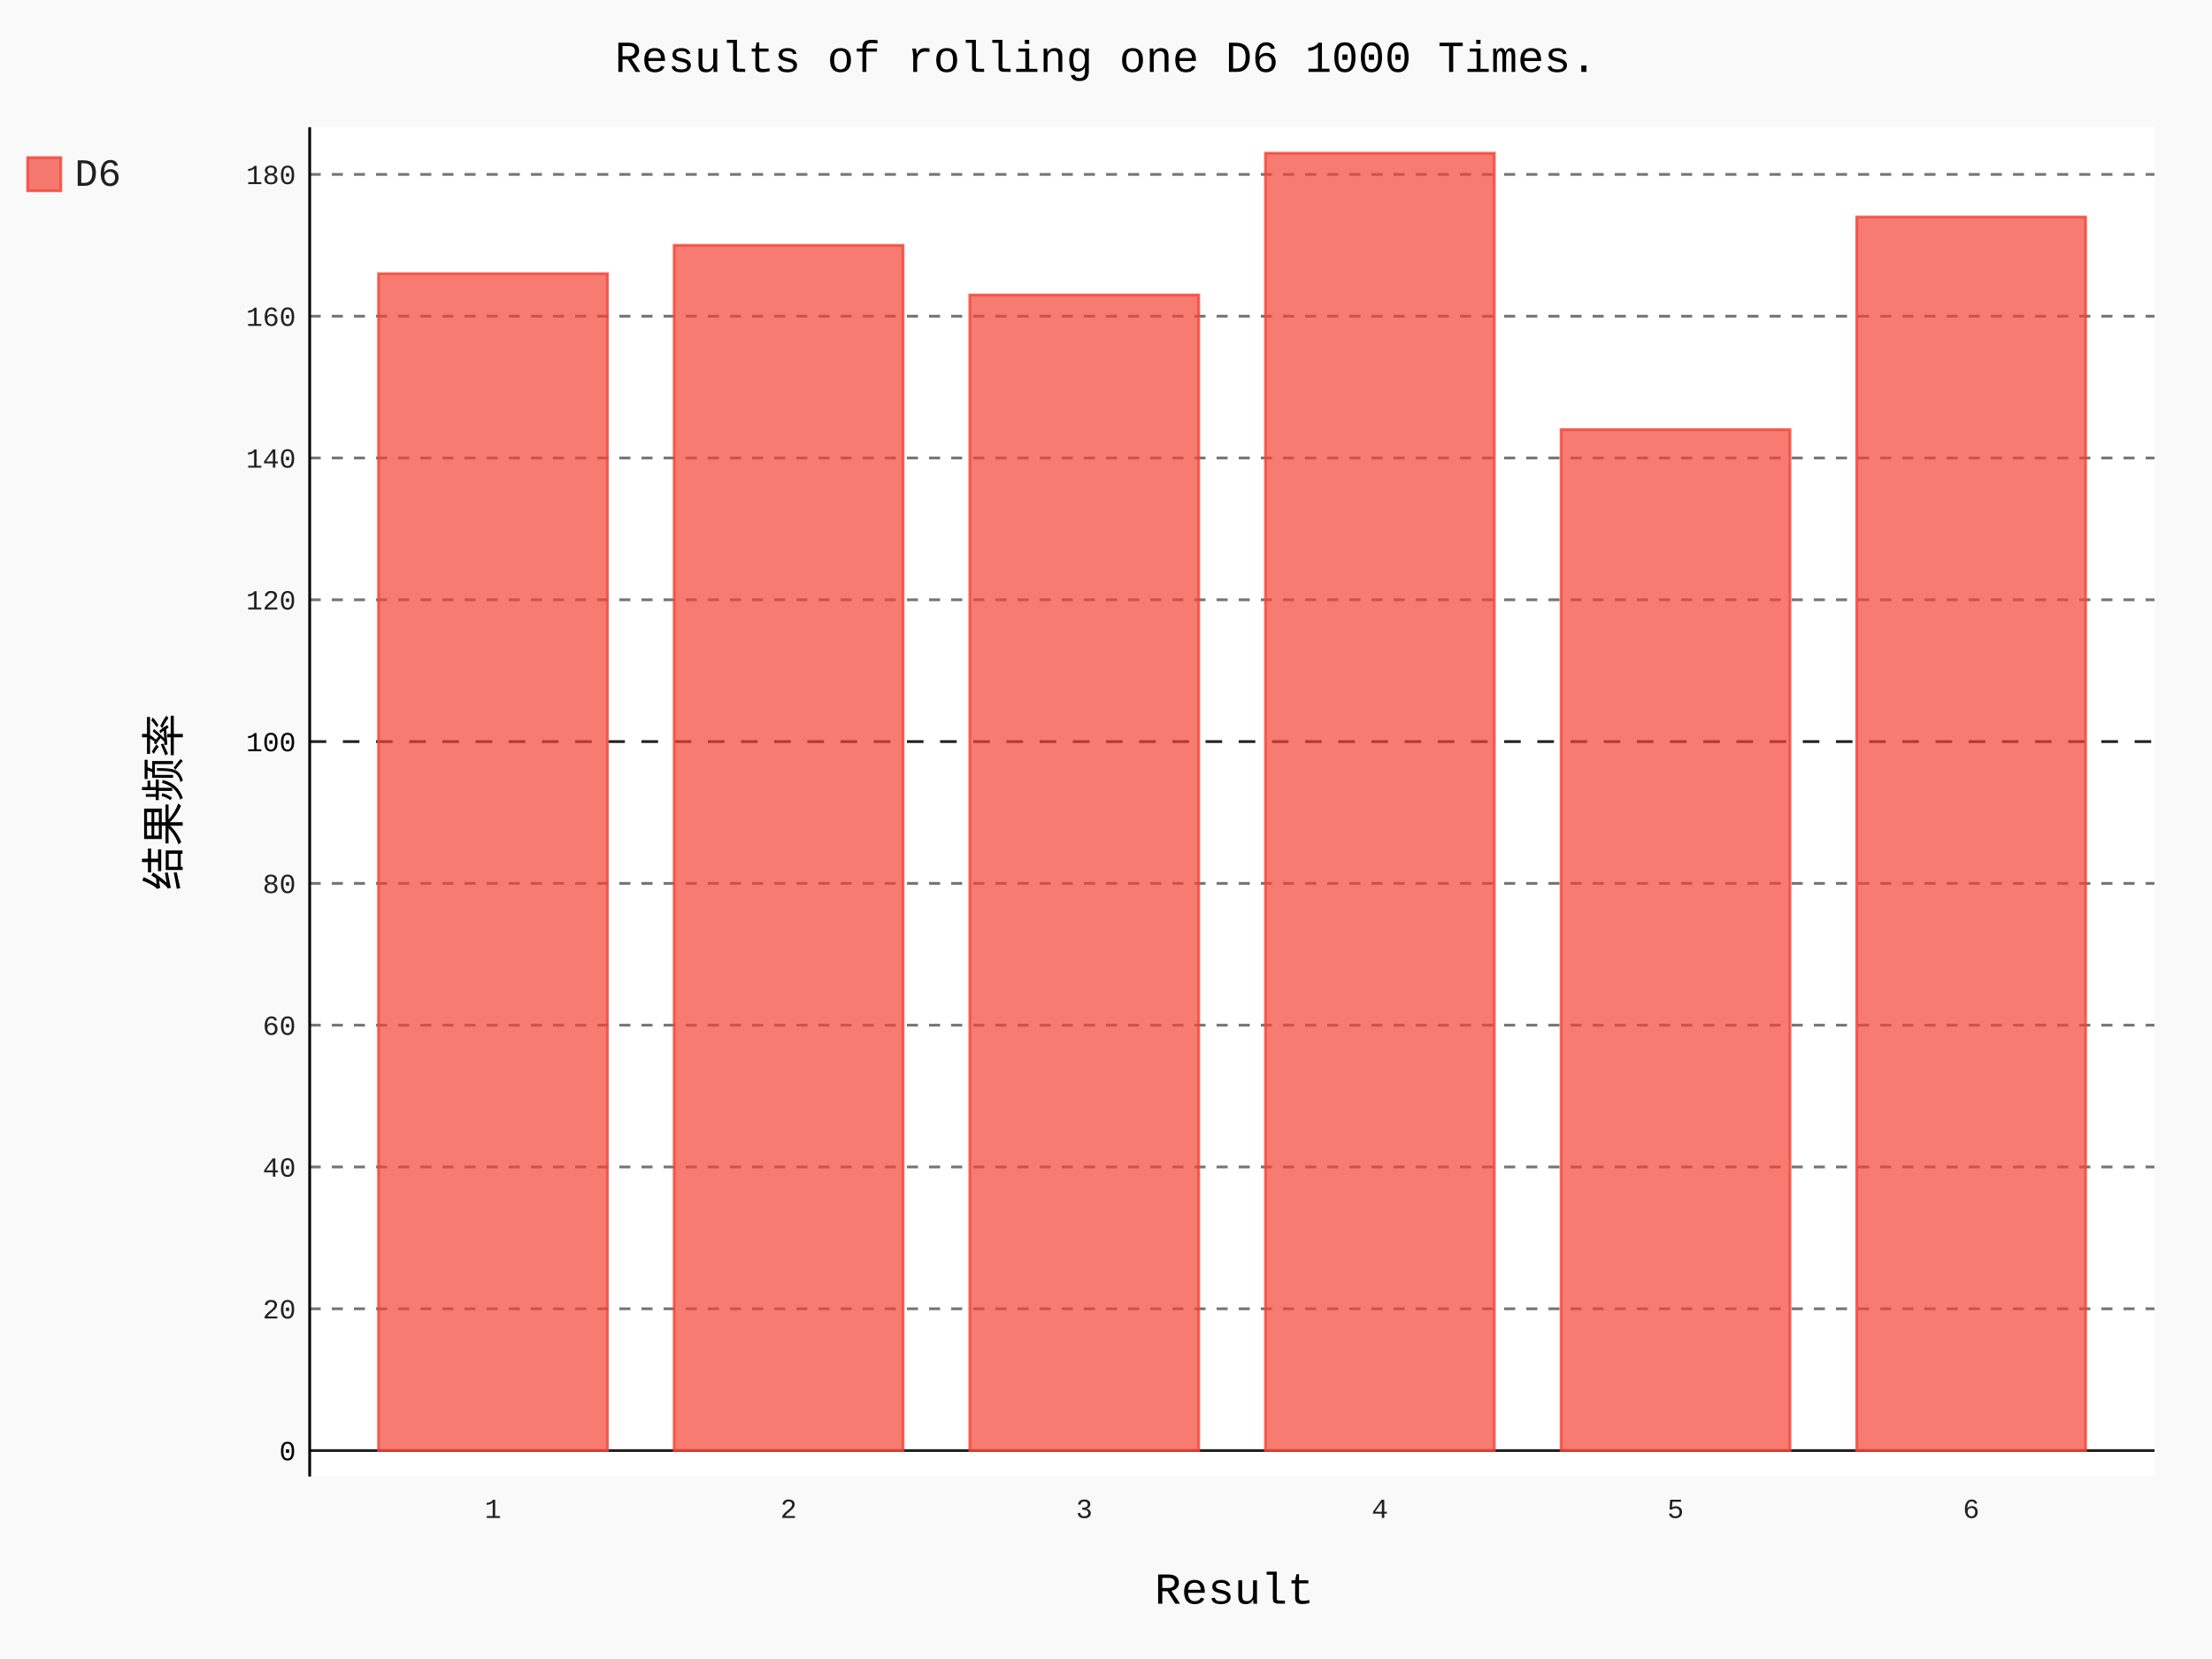
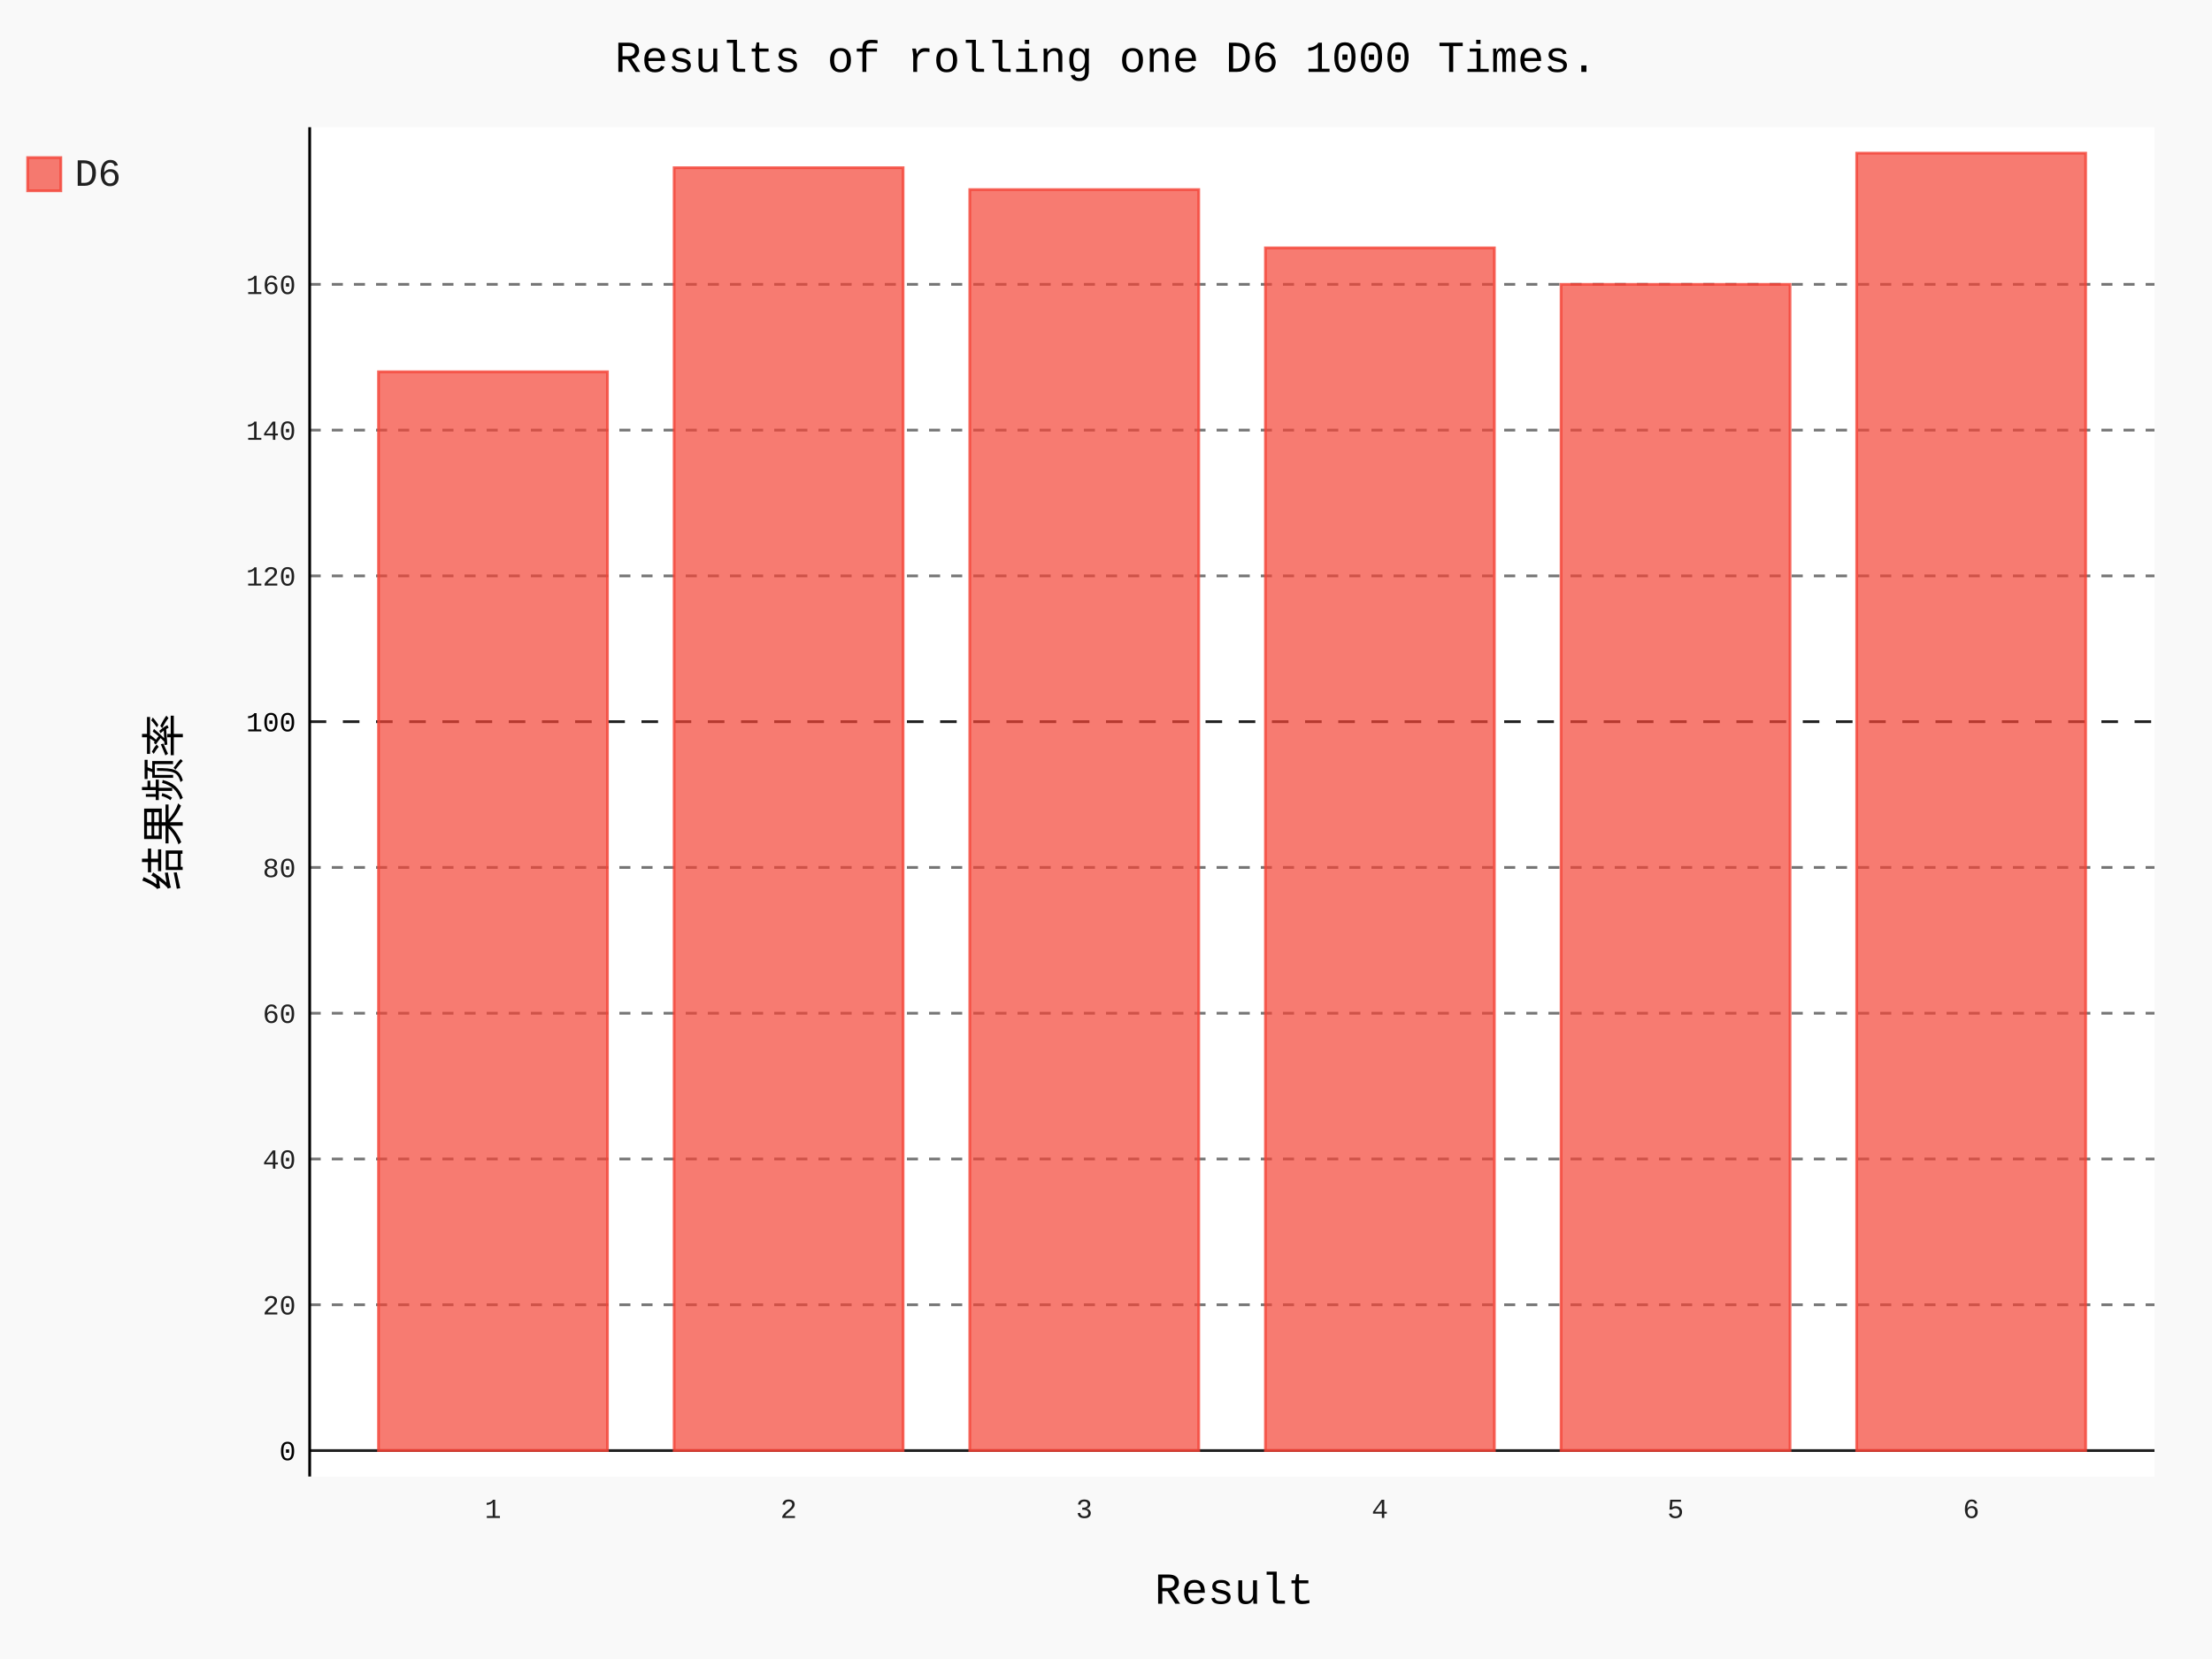
- <svg xmlns="http://www.w3.org/2000/svg" id="chart-83f437d6-5daf-46ae-af17-1e5eb5b2fe83" class="pygal-chart" viewBox="0 0 800 600">
+ <svg xmlns="http://www.w3.org/2000/svg" id="chart-fe3da03e-ee14-48ef-a287-55103175f209" class="pygal-chart" viewBox="0 0 800 600">
  <defs>
-     <style type="text/css">#chart-83f437d6-5daf-46ae-af17-1e5eb5b2fe83{-webkit-user-select:none;-webkit-font-smoothing:antialiased;font-family:Consolas,"Liberation Mono",Menlo,Courier,monospace}#chart-83f437d6-5daf-46ae-af17-1e5eb5b2fe83 .title{font-family:Consolas,"Liberation Mono",Menlo,Courier,monospace;font-size:16px}#chart-83f437d6-5daf-46ae-af17-1e5eb5b2fe83 .legends .legend text{font-family:Consolas,"Liberation Mono",Menlo,Courier,monospace;font-size:14px}#chart-83f437d6-5daf-46ae-af17-1e5eb5b2fe83 .axis text{font-family:Consolas,"Liberation Mono",Menlo,Courier,monospace;font-size:10px}#chart-83f437d6-5daf-46ae-af17-1e5eb5b2fe83 .axis text.major{font-family:Consolas,"Liberation Mono",Menlo,Courier,monospace;font-size:10px}#chart-83f437d6-5daf-46ae-af17-1e5eb5b2fe83 .text-overlay text.value{font-family:Consolas,"Liberation Mono",Menlo,Courier,monospace;font-size:16px}#chart-83f437d6-5daf-46ae-af17-1e5eb5b2fe83 .text-overlay text.label{font-family:Consolas,"Liberation Mono",Menlo,Courier,monospace;font-size:10px}#chart-83f437d6-5daf-46ae-af17-1e5eb5b2fe83 .tooltip{font-family:Consolas,"Liberation Mono",Menlo,Courier,monospace;font-size:14px}#chart-83f437d6-5daf-46ae-af17-1e5eb5b2fe83 text.no_data{font-family:Consolas,"Liberation Mono",Menlo,Courier,monospace;font-size:64px}
- #chart-83f437d6-5daf-46ae-af17-1e5eb5b2fe83{background-color:rgba(249,249,249,1)}#chart-83f437d6-5daf-46ae-af17-1e5eb5b2fe83 path,#chart-83f437d6-5daf-46ae-af17-1e5eb5b2fe83 line,#chart-83f437d6-5daf-46ae-af17-1e5eb5b2fe83 rect,#chart-83f437d6-5daf-46ae-af17-1e5eb5b2fe83 circle{-webkit-transition:150ms;-moz-transition:150ms;transition:150ms}#chart-83f437d6-5daf-46ae-af17-1e5eb5b2fe83 .graph &gt; .background{fill:rgba(249,249,249,1)}#chart-83f437d6-5daf-46ae-af17-1e5eb5b2fe83 .plot &gt; .background{fill:rgba(255,255,255,1)}#chart-83f437d6-5daf-46ae-af17-1e5eb5b2fe83 .graph{fill:rgba(0,0,0,.87)}#chart-83f437d6-5daf-46ae-af17-1e5eb5b2fe83 text.no_data{fill:rgba(0,0,0,1)}#chart-83f437d6-5daf-46ae-af17-1e5eb5b2fe83 .title{fill:rgba(0,0,0,1)}#chart-83f437d6-5daf-46ae-af17-1e5eb5b2fe83 .legends .legend text{fill:rgba(0,0,0,.87)}#chart-83f437d6-5daf-46ae-af17-1e5eb5b2fe83 .legends .legend:hover text{fill:rgba(0,0,0,1)}#chart-83f437d6-5daf-46ae-af17-1e5eb5b2fe83 .axis .line{stroke:rgba(0,0,0,1)}#chart-83f437d6-5daf-46ae-af17-1e5eb5b2fe83 .axis .guide.line{stroke:rgba(0,0,0,.54)}#chart-83f437d6-5daf-46ae-af17-1e5eb5b2fe83 .axis .major.line{stroke:rgba(0,0,0,.87)}#chart-83f437d6-5daf-46ae-af17-1e5eb5b2fe83 .axis text.major{fill:rgba(0,0,0,1)}#chart-83f437d6-5daf-46ae-af17-1e5eb5b2fe83 .axis.y .guides:hover .guide.line,#chart-83f437d6-5daf-46ae-af17-1e5eb5b2fe83 .line-graph .axis.x .guides:hover .guide.line,#chart-83f437d6-5daf-46ae-af17-1e5eb5b2fe83 .stackedline-graph .axis.x .guides:hover .guide.line,#chart-83f437d6-5daf-46ae-af17-1e5eb5b2fe83 .xy-graph .axis.x .guides:hover .guide.line{stroke:rgba(0,0,0,1)}#chart-83f437d6-5daf-46ae-af17-1e5eb5b2fe83 .axis .guides:hover text{fill:rgba(0,0,0,1)}#chart-83f437d6-5daf-46ae-af17-1e5eb5b2fe83 .reactive{fill-opacity:.7;stroke-opacity:.8}#chart-83f437d6-5daf-46ae-af17-1e5eb5b2fe83 .ci{stroke:rgba(0,0,0,.87)}#chart-83f437d6-5daf-46ae-af17-1e5eb5b2fe83 .reactive.active,#chart-83f437d6-5daf-46ae-af17-1e5eb5b2fe83 .active .reactive{fill-opacity:.8;stroke-opacity:.9;stroke-width:4}#chart-83f437d6-5daf-46ae-af17-1e5eb5b2fe83 .ci .reactive.active{stroke-width:1.5}#chart-83f437d6-5daf-46ae-af17-1e5eb5b2fe83 .series text{fill:rgba(0,0,0,1)}#chart-83f437d6-5daf-46ae-af17-1e5eb5b2fe83 .tooltip rect{fill:rgba(255,255,255,1);stroke:rgba(0,0,0,1);-webkit-transition:opacity 150ms;-moz-transition:opacity 150ms;transition:opacity 150ms}#chart-83f437d6-5daf-46ae-af17-1e5eb5b2fe83 .tooltip .label{fill:rgba(0,0,0,.87)}#chart-83f437d6-5daf-46ae-af17-1e5eb5b2fe83 .tooltip .label{fill:rgba(0,0,0,.87)}#chart-83f437d6-5daf-46ae-af17-1e5eb5b2fe83 .tooltip .legend{font-size:.8em;fill:rgba(0,0,0,.54)}#chart-83f437d6-5daf-46ae-af17-1e5eb5b2fe83 .tooltip .x_label{font-size:.6em;fill:rgba(0,0,0,1)}#chart-83f437d6-5daf-46ae-af17-1e5eb5b2fe83 .tooltip .xlink{font-size:.5em;text-decoration:underline}#chart-83f437d6-5daf-46ae-af17-1e5eb5b2fe83 .tooltip .value{font-size:1.5em}#chart-83f437d6-5daf-46ae-af17-1e5eb5b2fe83 .bound{font-size:.5em}#chart-83f437d6-5daf-46ae-af17-1e5eb5b2fe83 .max-value{font-size:.75em;fill:rgba(0,0,0,.54)}#chart-83f437d6-5daf-46ae-af17-1e5eb5b2fe83 .map-element{fill:rgba(255,255,255,1);stroke:rgba(0,0,0,.54) !important}#chart-83f437d6-5daf-46ae-af17-1e5eb5b2fe83 .map-element .reactive{fill-opacity:inherit;stroke-opacity:inherit}#chart-83f437d6-5daf-46ae-af17-1e5eb5b2fe83 .color-0,#chart-83f437d6-5daf-46ae-af17-1e5eb5b2fe83 .color-0 a:visited{stroke:#F44336;fill:#F44336}#chart-83f437d6-5daf-46ae-af17-1e5eb5b2fe83 .text-overlay .color-0 text{fill:black}
- #chart-83f437d6-5daf-46ae-af17-1e5eb5b2fe83 text.no_data{text-anchor:middle}#chart-83f437d6-5daf-46ae-af17-1e5eb5b2fe83 .guide.line{fill:none}#chart-83f437d6-5daf-46ae-af17-1e5eb5b2fe83 .centered{text-anchor:middle}#chart-83f437d6-5daf-46ae-af17-1e5eb5b2fe83 .title{text-anchor:middle}#chart-83f437d6-5daf-46ae-af17-1e5eb5b2fe83 .legends .legend text{fill-opacity:1}#chart-83f437d6-5daf-46ae-af17-1e5eb5b2fe83 .axis.x text{text-anchor:middle}#chart-83f437d6-5daf-46ae-af17-1e5eb5b2fe83 .axis.x:not(.web) text[transform]{text-anchor:start}#chart-83f437d6-5daf-46ae-af17-1e5eb5b2fe83 .axis.x:not(.web) text[transform].backwards{text-anchor:end}#chart-83f437d6-5daf-46ae-af17-1e5eb5b2fe83 .axis.y text{text-anchor:end}#chart-83f437d6-5daf-46ae-af17-1e5eb5b2fe83 .axis.y text[transform].backwards{text-anchor:start}#chart-83f437d6-5daf-46ae-af17-1e5eb5b2fe83 .axis.y2 text{text-anchor:start}#chart-83f437d6-5daf-46ae-af17-1e5eb5b2fe83 .axis.y2 text[transform].backwards{text-anchor:end}#chart-83f437d6-5daf-46ae-af17-1e5eb5b2fe83 .axis .guide.line{stroke-dasharray:4,4}#chart-83f437d6-5daf-46ae-af17-1e5eb5b2fe83 .axis .major.guide.line{stroke-dasharray:6,6}#chart-83f437d6-5daf-46ae-af17-1e5eb5b2fe83 .horizontal .axis.y .guide.line,#chart-83f437d6-5daf-46ae-af17-1e5eb5b2fe83 .horizontal .axis.y2 .guide.line,#chart-83f437d6-5daf-46ae-af17-1e5eb5b2fe83 .vertical .axis.x .guide.line{opacity:0}#chart-83f437d6-5daf-46ae-af17-1e5eb5b2fe83 .horizontal .axis.always_show .guide.line,#chart-83f437d6-5daf-46ae-af17-1e5eb5b2fe83 .vertical .axis.always_show .guide.line{opacity:1 !important}#chart-83f437d6-5daf-46ae-af17-1e5eb5b2fe83 .axis.y .guides:hover .guide.line,#chart-83f437d6-5daf-46ae-af17-1e5eb5b2fe83 .axis.y2 .guides:hover .guide.line,#chart-83f437d6-5daf-46ae-af17-1e5eb5b2fe83 .axis.x .guides:hover .guide.line{opacity:1}#chart-83f437d6-5daf-46ae-af17-1e5eb5b2fe83 .axis .guides:hover text{opacity:1}#chart-83f437d6-5daf-46ae-af17-1e5eb5b2fe83 .nofill{fill:none}#chart-83f437d6-5daf-46ae-af17-1e5eb5b2fe83 .subtle-fill{fill-opacity:.2}#chart-83f437d6-5daf-46ae-af17-1e5eb5b2fe83 .dot{stroke-width:1px;fill-opacity:1}#chart-83f437d6-5daf-46ae-af17-1e5eb5b2fe83 .dot.active{stroke-width:5px}#chart-83f437d6-5daf-46ae-af17-1e5eb5b2fe83 .dot.negative{fill:transparent}#chart-83f437d6-5daf-46ae-af17-1e5eb5b2fe83 text,#chart-83f437d6-5daf-46ae-af17-1e5eb5b2fe83 tspan{stroke:none !important}#chart-83f437d6-5daf-46ae-af17-1e5eb5b2fe83 .series text.active{opacity:1}#chart-83f437d6-5daf-46ae-af17-1e5eb5b2fe83 .tooltip rect{fill-opacity:.95;stroke-width:.5}#chart-83f437d6-5daf-46ae-af17-1e5eb5b2fe83 .tooltip text{fill-opacity:1}#chart-83f437d6-5daf-46ae-af17-1e5eb5b2fe83 .showable{visibility:hidden}#chart-83f437d6-5daf-46ae-af17-1e5eb5b2fe83 .showable.shown{visibility:visible}#chart-83f437d6-5daf-46ae-af17-1e5eb5b2fe83 .gauge-background{fill:rgba(229,229,229,1);stroke:none}#chart-83f437d6-5daf-46ae-af17-1e5eb5b2fe83 .bg-lines{stroke:rgba(249,249,249,1);stroke-width:2px}</style>
+     <style type="text/css">#chart-fe3da03e-ee14-48ef-a287-55103175f209{-webkit-user-select:none;-webkit-font-smoothing:antialiased;font-family:Consolas,"Liberation Mono",Menlo,Courier,monospace}#chart-fe3da03e-ee14-48ef-a287-55103175f209 .title{font-family:Consolas,"Liberation Mono",Menlo,Courier,monospace;font-size:16px}#chart-fe3da03e-ee14-48ef-a287-55103175f209 .legends .legend text{font-family:Consolas,"Liberation Mono",Menlo,Courier,monospace;font-size:14px}#chart-fe3da03e-ee14-48ef-a287-55103175f209 .axis text{font-family:Consolas,"Liberation Mono",Menlo,Courier,monospace;font-size:10px}#chart-fe3da03e-ee14-48ef-a287-55103175f209 .axis text.major{font-family:Consolas,"Liberation Mono",Menlo,Courier,monospace;font-size:10px}#chart-fe3da03e-ee14-48ef-a287-55103175f209 .text-overlay text.value{font-family:Consolas,"Liberation Mono",Menlo,Courier,monospace;font-size:16px}#chart-fe3da03e-ee14-48ef-a287-55103175f209 .text-overlay text.label{font-family:Consolas,"Liberation Mono",Menlo,Courier,monospace;font-size:10px}#chart-fe3da03e-ee14-48ef-a287-55103175f209 .tooltip{font-family:Consolas,"Liberation Mono",Menlo,Courier,monospace;font-size:14px}#chart-fe3da03e-ee14-48ef-a287-55103175f209 text.no_data{font-family:Consolas,"Liberation Mono",Menlo,Courier,monospace;font-size:64px}
+ #chart-fe3da03e-ee14-48ef-a287-55103175f209{background-color:rgba(249,249,249,1)}#chart-fe3da03e-ee14-48ef-a287-55103175f209 path,#chart-fe3da03e-ee14-48ef-a287-55103175f209 line,#chart-fe3da03e-ee14-48ef-a287-55103175f209 rect,#chart-fe3da03e-ee14-48ef-a287-55103175f209 circle{-webkit-transition:150ms;-moz-transition:150ms;transition:150ms}#chart-fe3da03e-ee14-48ef-a287-55103175f209 .graph &gt; .background{fill:rgba(249,249,249,1)}#chart-fe3da03e-ee14-48ef-a287-55103175f209 .plot &gt; .background{fill:rgba(255,255,255,1)}#chart-fe3da03e-ee14-48ef-a287-55103175f209 .graph{fill:rgba(0,0,0,.87)}#chart-fe3da03e-ee14-48ef-a287-55103175f209 text.no_data{fill:rgba(0,0,0,1)}#chart-fe3da03e-ee14-48ef-a287-55103175f209 .title{fill:rgba(0,0,0,1)}#chart-fe3da03e-ee14-48ef-a287-55103175f209 .legends .legend text{fill:rgba(0,0,0,.87)}#chart-fe3da03e-ee14-48ef-a287-55103175f209 .legends .legend:hover text{fill:rgba(0,0,0,1)}#chart-fe3da03e-ee14-48ef-a287-55103175f209 .axis .line{stroke:rgba(0,0,0,1)}#chart-fe3da03e-ee14-48ef-a287-55103175f209 .axis .guide.line{stroke:rgba(0,0,0,.54)}#chart-fe3da03e-ee14-48ef-a287-55103175f209 .axis .major.line{stroke:rgba(0,0,0,.87)}#chart-fe3da03e-ee14-48ef-a287-55103175f209 .axis text.major{fill:rgba(0,0,0,1)}#chart-fe3da03e-ee14-48ef-a287-55103175f209 .axis.y .guides:hover .guide.line,#chart-fe3da03e-ee14-48ef-a287-55103175f209 .line-graph .axis.x .guides:hover .guide.line,#chart-fe3da03e-ee14-48ef-a287-55103175f209 .stackedline-graph .axis.x .guides:hover .guide.line,#chart-fe3da03e-ee14-48ef-a287-55103175f209 .xy-graph .axis.x .guides:hover .guide.line{stroke:rgba(0,0,0,1)}#chart-fe3da03e-ee14-48ef-a287-55103175f209 .axis .guides:hover text{fill:rgba(0,0,0,1)}#chart-fe3da03e-ee14-48ef-a287-55103175f209 .reactive{fill-opacity:.7;stroke-opacity:.8}#chart-fe3da03e-ee14-48ef-a287-55103175f209 .ci{stroke:rgba(0,0,0,.87)}#chart-fe3da03e-ee14-48ef-a287-55103175f209 .reactive.active,#chart-fe3da03e-ee14-48ef-a287-55103175f209 .active .reactive{fill-opacity:.8;stroke-opacity:.9;stroke-width:4}#chart-fe3da03e-ee14-48ef-a287-55103175f209 .ci .reactive.active{stroke-width:1.5}#chart-fe3da03e-ee14-48ef-a287-55103175f209 .series text{fill:rgba(0,0,0,1)}#chart-fe3da03e-ee14-48ef-a287-55103175f209 .tooltip rect{fill:rgba(255,255,255,1);stroke:rgba(0,0,0,1);-webkit-transition:opacity 150ms;-moz-transition:opacity 150ms;transition:opacity 150ms}#chart-fe3da03e-ee14-48ef-a287-55103175f209 .tooltip .label{fill:rgba(0,0,0,.87)}#chart-fe3da03e-ee14-48ef-a287-55103175f209 .tooltip .label{fill:rgba(0,0,0,.87)}#chart-fe3da03e-ee14-48ef-a287-55103175f209 .tooltip .legend{font-size:.8em;fill:rgba(0,0,0,.54)}#chart-fe3da03e-ee14-48ef-a287-55103175f209 .tooltip .x_label{font-size:.6em;fill:rgba(0,0,0,1)}#chart-fe3da03e-ee14-48ef-a287-55103175f209 .tooltip .xlink{font-size:.5em;text-decoration:underline}#chart-fe3da03e-ee14-48ef-a287-55103175f209 .tooltip .value{font-size:1.5em}#chart-fe3da03e-ee14-48ef-a287-55103175f209 .bound{font-size:.5em}#chart-fe3da03e-ee14-48ef-a287-55103175f209 .max-value{font-size:.75em;fill:rgba(0,0,0,.54)}#chart-fe3da03e-ee14-48ef-a287-55103175f209 .map-element{fill:rgba(255,255,255,1);stroke:rgba(0,0,0,.54) !important}#chart-fe3da03e-ee14-48ef-a287-55103175f209 .map-element .reactive{fill-opacity:inherit;stroke-opacity:inherit}#chart-fe3da03e-ee14-48ef-a287-55103175f209 .color-0,#chart-fe3da03e-ee14-48ef-a287-55103175f209 .color-0 a:visited{stroke:#F44336;fill:#F44336}#chart-fe3da03e-ee14-48ef-a287-55103175f209 .text-overlay .color-0 text{fill:black}
+ #chart-fe3da03e-ee14-48ef-a287-55103175f209 text.no_data{text-anchor:middle}#chart-fe3da03e-ee14-48ef-a287-55103175f209 .guide.line{fill:none}#chart-fe3da03e-ee14-48ef-a287-55103175f209 .centered{text-anchor:middle}#chart-fe3da03e-ee14-48ef-a287-55103175f209 .title{text-anchor:middle}#chart-fe3da03e-ee14-48ef-a287-55103175f209 .legends .legend text{fill-opacity:1}#chart-fe3da03e-ee14-48ef-a287-55103175f209 .axis.x text{text-anchor:middle}#chart-fe3da03e-ee14-48ef-a287-55103175f209 .axis.x:not(.web) text[transform]{text-anchor:start}#chart-fe3da03e-ee14-48ef-a287-55103175f209 .axis.x:not(.web) text[transform].backwards{text-anchor:end}#chart-fe3da03e-ee14-48ef-a287-55103175f209 .axis.y text{text-anchor:end}#chart-fe3da03e-ee14-48ef-a287-55103175f209 .axis.y text[transform].backwards{text-anchor:start}#chart-fe3da03e-ee14-48ef-a287-55103175f209 .axis.y2 text{text-anchor:start}#chart-fe3da03e-ee14-48ef-a287-55103175f209 .axis.y2 text[transform].backwards{text-anchor:end}#chart-fe3da03e-ee14-48ef-a287-55103175f209 .axis .guide.line{stroke-dasharray:4,4}#chart-fe3da03e-ee14-48ef-a287-55103175f209 .axis .major.guide.line{stroke-dasharray:6,6}#chart-fe3da03e-ee14-48ef-a287-55103175f209 .horizontal .axis.y .guide.line,#chart-fe3da03e-ee14-48ef-a287-55103175f209 .horizontal .axis.y2 .guide.line,#chart-fe3da03e-ee14-48ef-a287-55103175f209 .vertical .axis.x .guide.line{opacity:0}#chart-fe3da03e-ee14-48ef-a287-55103175f209 .horizontal .axis.always_show .guide.line,#chart-fe3da03e-ee14-48ef-a287-55103175f209 .vertical .axis.always_show .guide.line{opacity:1 !important}#chart-fe3da03e-ee14-48ef-a287-55103175f209 .axis.y .guides:hover .guide.line,#chart-fe3da03e-ee14-48ef-a287-55103175f209 .axis.y2 .guides:hover .guide.line,#chart-fe3da03e-ee14-48ef-a287-55103175f209 .axis.x .guides:hover .guide.line{opacity:1}#chart-fe3da03e-ee14-48ef-a287-55103175f209 .axis .guides:hover text{opacity:1}#chart-fe3da03e-ee14-48ef-a287-55103175f209 .nofill{fill:none}#chart-fe3da03e-ee14-48ef-a287-55103175f209 .subtle-fill{fill-opacity:.2}#chart-fe3da03e-ee14-48ef-a287-55103175f209 .dot{stroke-width:1px;fill-opacity:1}#chart-fe3da03e-ee14-48ef-a287-55103175f209 .dot.active{stroke-width:5px}#chart-fe3da03e-ee14-48ef-a287-55103175f209 .dot.negative{fill:transparent}#chart-fe3da03e-ee14-48ef-a287-55103175f209 text,#chart-fe3da03e-ee14-48ef-a287-55103175f209 tspan{stroke:none !important}#chart-fe3da03e-ee14-48ef-a287-55103175f209 .series text.active{opacity:1}#chart-fe3da03e-ee14-48ef-a287-55103175f209 .tooltip rect{fill-opacity:.95;stroke-width:.5}#chart-fe3da03e-ee14-48ef-a287-55103175f209 .tooltip text{fill-opacity:1}#chart-fe3da03e-ee14-48ef-a287-55103175f209 .showable{visibility:hidden}#chart-fe3da03e-ee14-48ef-a287-55103175f209 .showable.shown{visibility:visible}#chart-fe3da03e-ee14-48ef-a287-55103175f209 .gauge-background{fill:rgba(229,229,229,1);stroke:none}#chart-fe3da03e-ee14-48ef-a287-55103175f209 .bg-lines{stroke:rgba(249,249,249,1);stroke-width:2px}</style>
  </defs>
  <g class="graph bar-graph vertical">
    <rect class="background" height="600" width="800" x="0" y="0" />
    <g class="plot" transform="translate(112, 46)">
      <rect class="background" height="488" width="667.2" x="0" y="0" />
      <g class="axis y always_show">
        <g class="guides">
          <path class="axis major line" d="M0 478.615 h667.2" />
          <text class="major" x="-5" y="482.115">0</text>
        </g>
        <g class="guides">
-           <path class="guide line" d="M0 427.333 h667.2" />
-           <text class="" x="-5" y="430.833">20</text>
+           <path class="guide line" d="M0 425.893 h667.2" />
+           <text class="" x="-5" y="429.393">20</text>
        </g>
        <g class="guides">
-           <path class="guide line" d="M0 376.051 h667.2" />
-           <text class="" x="-5" y="379.551">40</text>
+           <path class="guide line" d="M0 373.17 h667.2" />
+           <text class="" x="-5" y="376.67">40</text>
        </g>
        <g class="guides">
-           <path class="guide line" d="M0 324.769 h667.2" />
-           <text class="" x="-5" y="328.269">60</text>
+           <path class="guide line" d="M0 320.448 h667.2" />
+           <text class="" x="-5" y="323.948">60</text>
        </g>
        <g class="guides">
-           <path class="guide line" d="M0 273.487 h667.2" />
-           <text class="" x="-5" y="276.987">80</text>
+           <path class="guide line" d="M0 267.725 h667.2" />
+           <text class="" x="-5" y="271.225">80</text>
        </g>
        <g class="guides">
-           <path class="major guide line" d="M0 222.205 h667.2" />
-           <text class="major" x="-5" y="225.705">100</text>
+           <path class="major guide line" d="M0 215.003 h667.2" />
+           <text class="major" x="-5" y="218.503">100</text>
        </g>
        <g class="guides">
-           <path class="guide line" d="M0 170.923 h667.2" />
-           <text class="" x="-5" y="174.423">120</text>
+           <path class="guide line" d="M0 162.28 h667.2" />
+           <text class="" x="-5" y="165.78">120</text>
        </g>
        <g class="guides">
-           <path class="guide line" d="M0 119.641 h667.2" />
-           <text class="" x="-5" y="123.141">140</text>
+           <path class="guide line" d="M0 109.557 h667.2" />
+           <text class="" x="-5" y="113.057">140</text>
        </g>
        <g class="guides">
-           <path class="guide line" d="M0 68.359 h667.2" />
-           <text class="" x="-5" y="71.859">160</text>
-         </g>
-         <g class="guides">
-           <path class="guide line" d="M0 17.077 h667.2" />
-           <text class="" x="-5" y="20.577">180</text>
+           <path class="guide line" d="M0 56.835 h667.2" />
+           <text class="" x="-5" y="60.335">160</text>
        </g>
      </g>
      <g class="axis x">
        <path class="line" d="M0 0 v488" />
        <g class="guides">
          <path class="guide line" d="M66.292 0 v488" />
          <text class="" x="66.292" y="503.0">1</text>
        </g>
        <g class="guides">
          <path class="guide line" d="M173.215 0 v488" />
          <text class="" x="173.215" y="503.0">2</text>
        </g>
        <g class="guides">
          <path class="guide line" d="M280.138 0 v488" />
          <text class="" x="280.138" y="503.0">3</text>
        </g>
        <g class="guides">
          <path class="guide line" d="M387.062 0 v488" />
          <text class="" x="387.062" y="503.0">4</text>
        </g>
        <g class="guides">
          <path class="guide line" d="M493.985 0 v488" />
          <text class="" x="493.985" y="503.0">5</text>
        </g>
        <g class="guides">
          <path class="guide line" d="M600.908 0 v488" />
          <text class="" x="600.908" y="503.0">6</text>
        </g>
      </g>
      <g class="series serie-0 color-0">
        <g class="bars">
          <g class="bar">
-             <rect class="rect reactive tooltip-trigger" height="425.641" rx="0" ry="0" width="82.801" x="24.892" y="52.974" />
+             <rect class="rect reactive tooltip-trigger" height="390.147" rx="0" ry="0" width="82.801" x="24.892" y="88.468" />
          </g>
          <g class="bar">
-             <rect class="rect reactive tooltip-trigger" height="435.897" rx="0" ry="0" width="82.801" x="131.815" y="42.718" />
+             <rect class="rect reactive tooltip-trigger" height="463.959" rx="0" ry="0" width="82.801" x="131.815" y="14.657" />
          </g>
          <g class="bar">
-             <rect class="rect reactive tooltip-trigger" height="417.949" rx="0" ry="0" width="82.801" x="238.738" y="60.667" />
+             <rect class="rect reactive tooltip-trigger" height="456.05" rx="0" ry="0" width="82.801" x="238.738" y="22.565" />
          </g>
          <g class="bar">
-             <rect class="rect reactive tooltip-trigger" height="469.231" rx="0" ry="0" width="82.801" x="345.661" y="9.385" />
+             <rect class="rect reactive tooltip-trigger" height="434.961" rx="0" ry="0" width="82.801" x="345.661" y="43.654" />
          </g>
          <g class="bar">
-             <rect class="rect reactive tooltip-trigger" height="369.231" rx="0" ry="0" width="82.801" x="452.584" y="109.385" />
+             <rect class="rect reactive tooltip-trigger" height="421.78" rx="0" ry="0" width="82.801" x="452.584" y="56.835" />
          </g>
          <g class="bar">
-             <rect class="rect reactive tooltip-trigger" height="446.154" rx="0" ry="0" width="82.801" x="559.507" y="32.462" />
+             <rect class="rect reactive tooltip-trigger" height="469.231" rx="0" ry="0" width="82.801" x="559.507" y="9.385" />
          </g>
        </g>
      </g>
    </g>
    <g class="titles">
      <text class="title plot_title" x="400.0" y="26">Results of rolling one D6 1000 Times.</text>
      <text class="title" x="446.4" y="580">Result</text>
      <text class="title" x="38.8" y="316.0" transform="rotate(-90 38.8 290)">结果频率</text>
    </g>
    <g class="plot overlay" transform="translate(112, 46)">
      <g class="series serie-0 color-0" />
    </g>
    <g class="plot text-overlay" transform="translate(112, 46)">
      <g class="series serie-0 color-0" />
    </g>
    <g class="plot tooltip-overlay" transform="translate(112, 46)">
      <g class="tooltip" style="opacity: 0" transform="translate(0 0)">
        <rect class="tooltip-box" height="0" rx="0" ry="0" width="0" />
        <g class="text" />
      </g>
    </g>
    <g class="legends" transform="translate(10, 56)">
      <g class="legend reactive activate-serie" id="activate-serie-0">
        <rect class="color-0 reactive" height="12" width="12" x="0.0" y="1.0" />
        <text x="17.0" y="11.2">D6</text>
      </g>
    </g>
    <g class="legends" transform="translate(790, 56)" />
  </g>
</svg>
